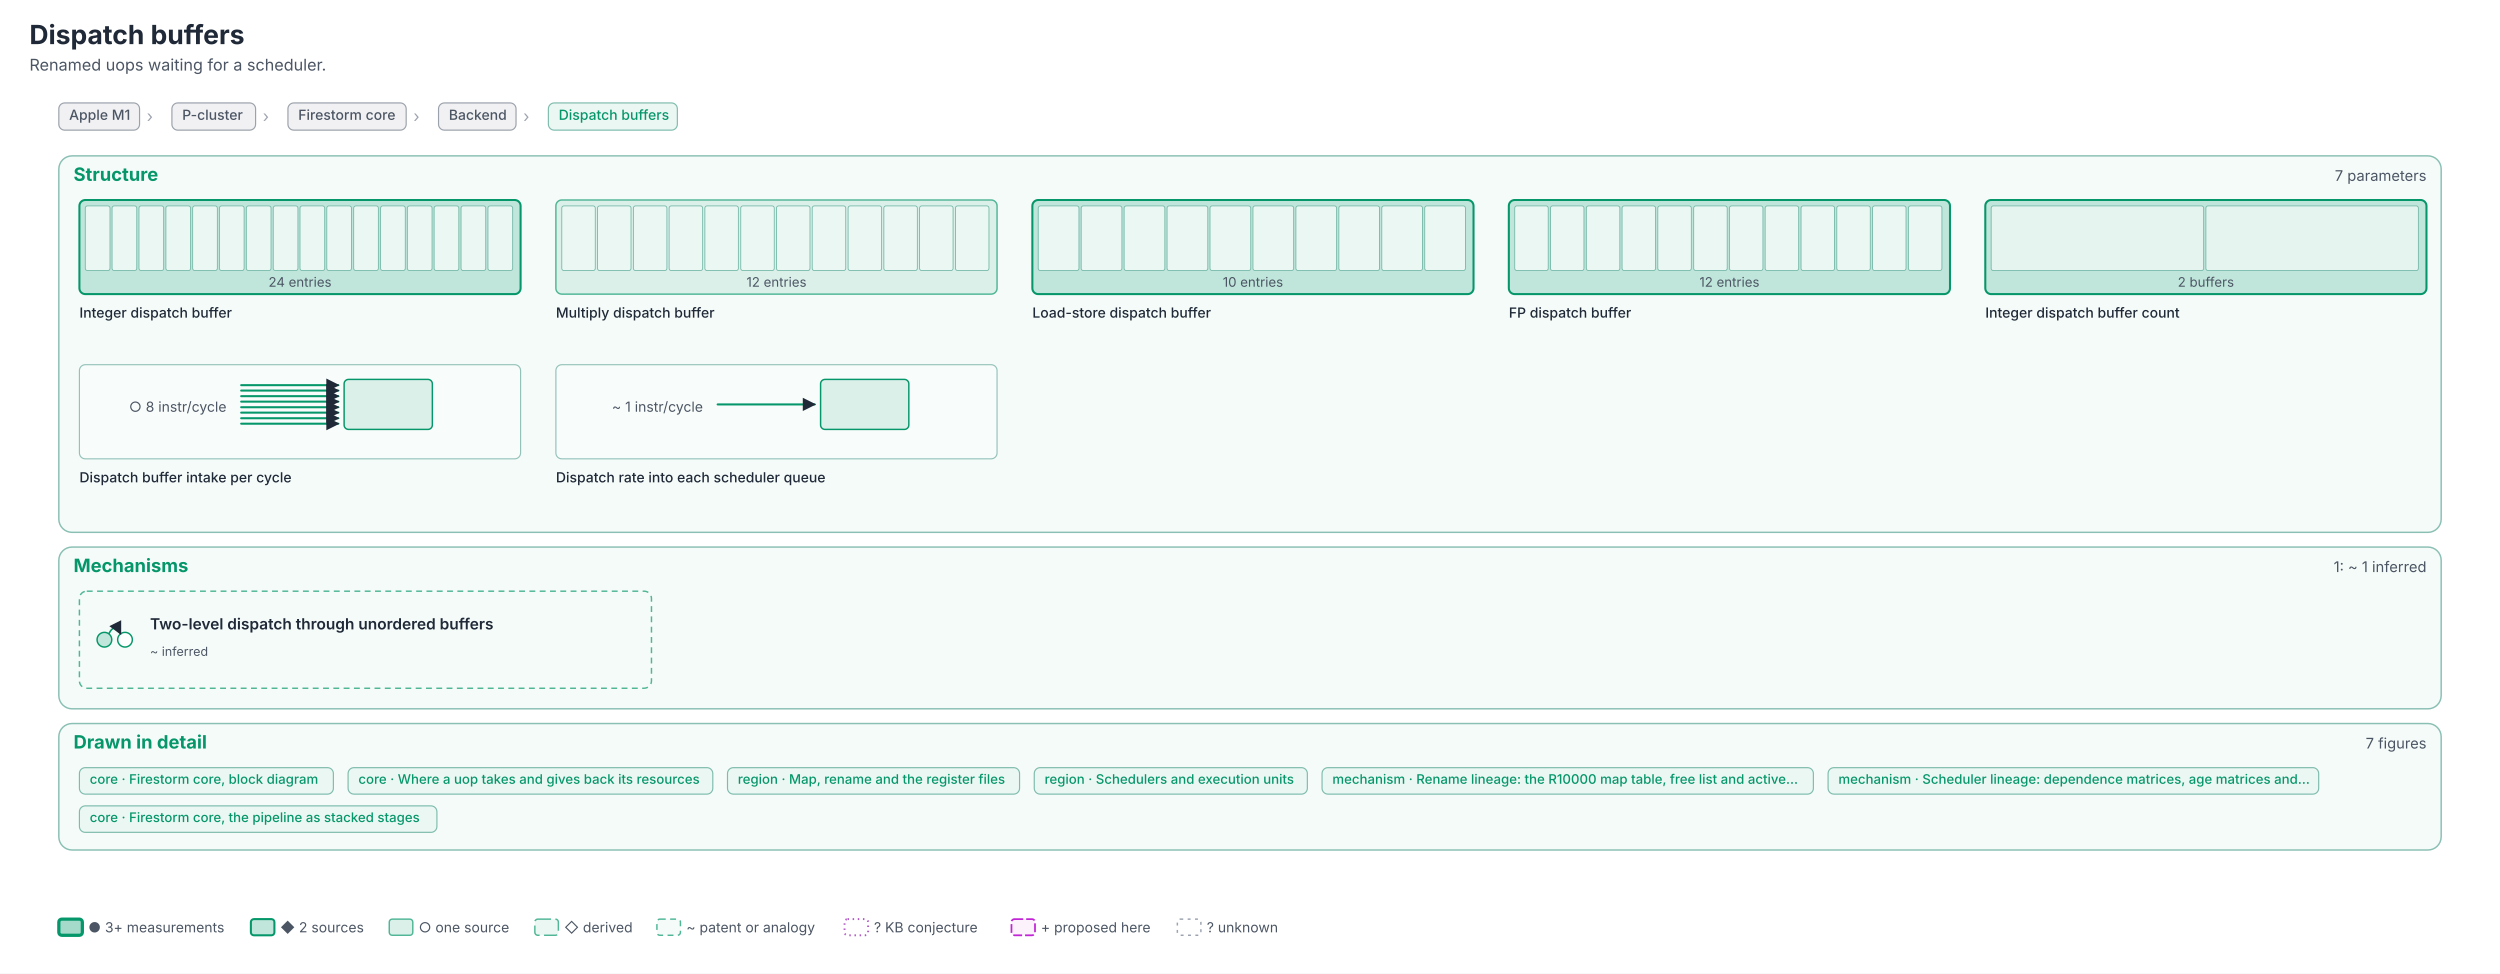
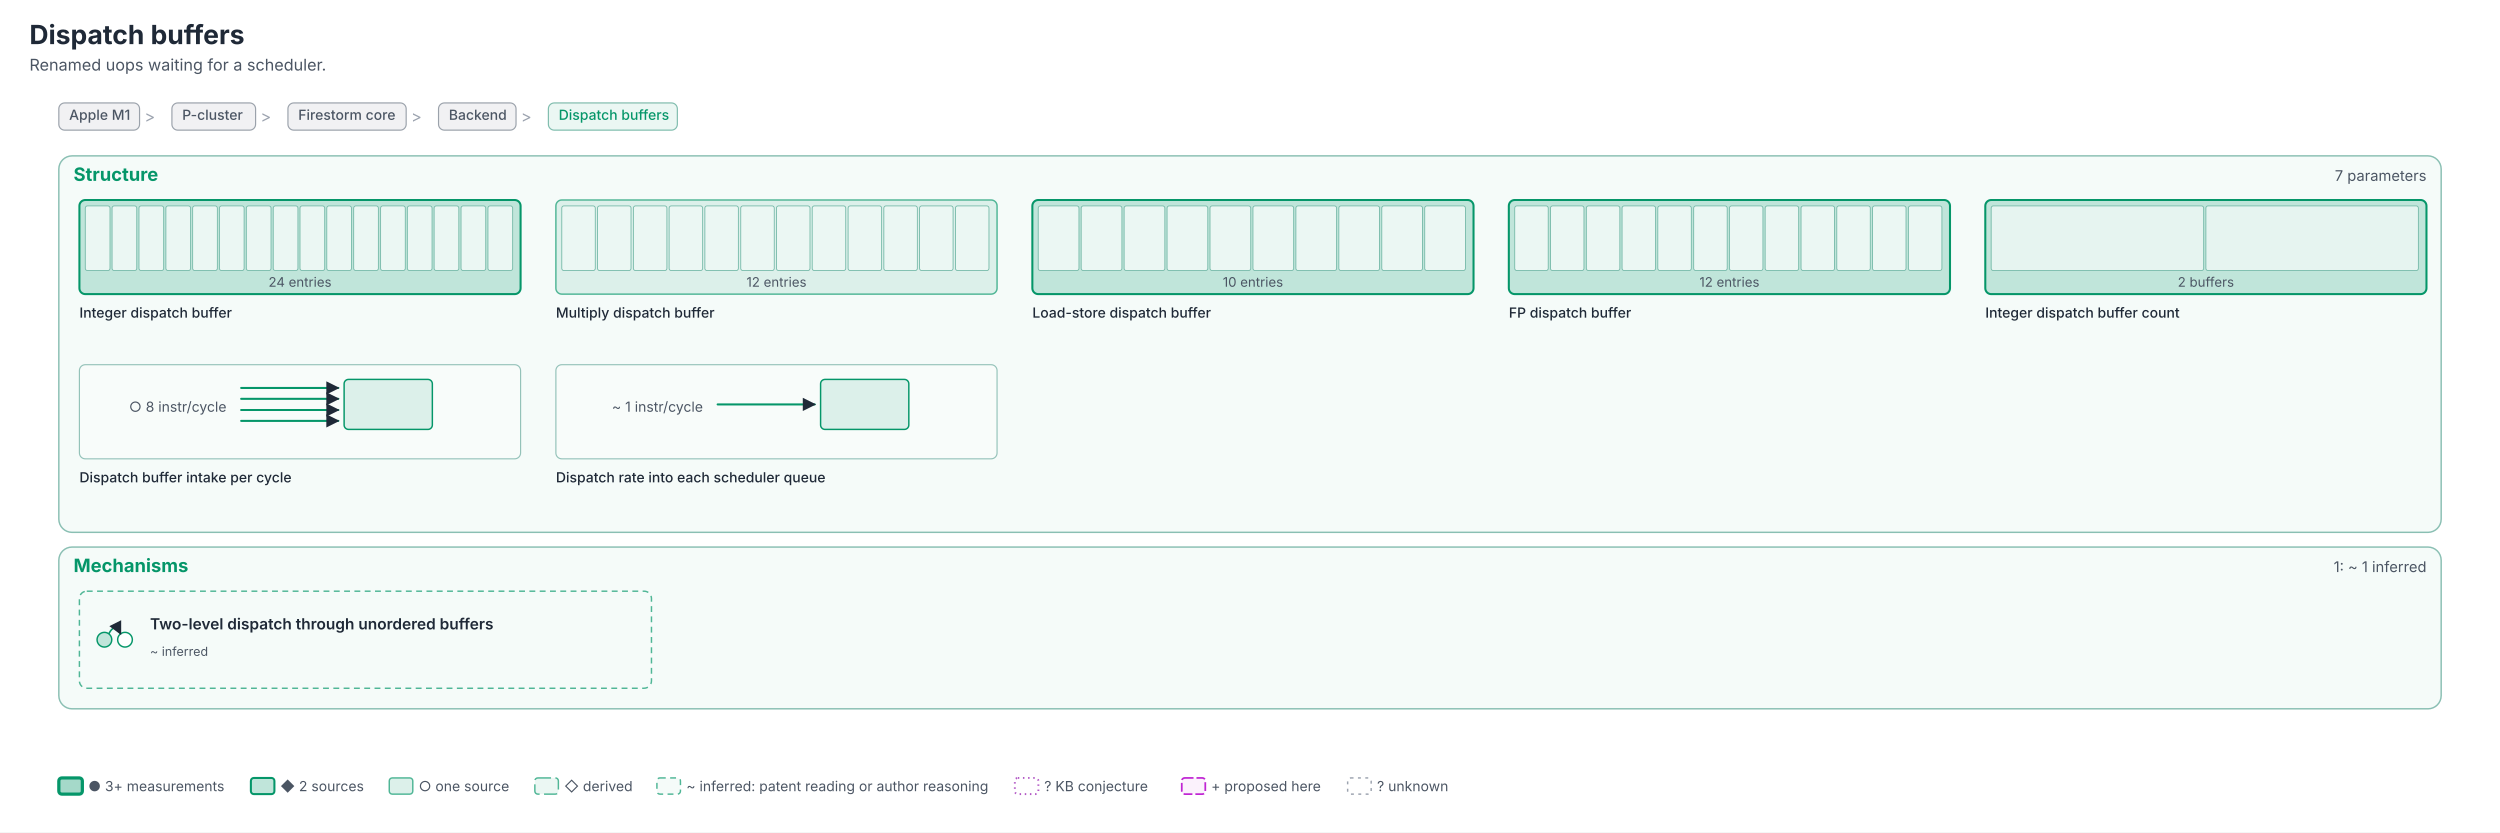
- <svg xmlns="http://www.w3.org/2000/svg" viewBox="0 0 1700 662" width="1700" height="662" role="img" aria-label="Dispatch buffers" font-family="Inter, 'Helvetica Neue', Arial, sans-serif" data-kinds="structure">
+ <svg xmlns="http://www.w3.org/2000/svg" viewBox="0 0 1700 566" width="1700" height="566" role="img" aria-label="Dispatch buffers" font-family="Inter, 'Helvetica Neue', Arial, sans-serif" data-kinds="structure">
  <defs>
    <marker id="arrow" viewBox="0 0 10 10" refX="9" refY="5" markerWidth="9" markerHeight="9" markerUnits="userSpaceOnUse" orient="auto-start-reverse">
      <path d="M0,0 L10,5 L0,10 z" fill="#1f2937" />
    </marker>
    <marker id="arrowrev" viewBox="0 0 10 10" refX="1" refY="5" markerWidth="9" markerHeight="9" markerUnits="userSpaceOnUse" orient="auto-start-reverse">
      <path d="M10,0 L0,5 L10,10 z" fill="#1f2937" />
    </marker>
  </defs>
-   <rect x="0" y="0" width="1700" height="662" fill="#ffffff" />
+   <rect x="0" y="0" width="1700" height="566" fill="#ffffff" />
  <text x="20" y="30" font-family="Inter, 'Helvetica Neue', Arial, sans-serif" font-size="18" font-weight="700" fill="#1f2937">Dispatch buffers</text>
  <text x="20" y="48" font-family="Inter, 'Helvetica Neue', Arial, sans-serif" font-size="11" fill="#4b5563">Renamed uops waiting for a scheduler.</text>
  <rect x="40.0" y="106.0" width="1620.0" height="256.0" rx="9" fill="#f5fbf9" stroke="#8abfb3" stroke-width="1" />
  <text x="50.0" y="123.0" font-family="Inter, 'Helvetica Neue', Arial, sans-serif" font-size="12.5" font-weight="700" fill="#059669" text-anchor="start">Structure</text>
  <text x="1650.0" y="123.0" font-family="Inter, 'Helvetica Neue', Arial, sans-serif" font-size="10" font-weight="400" fill="#4b5563" text-anchor="end">7 parameters</text>
  <rect x="40.0" y="372.0" width="1620.0" height="110.0" rx="9" fill="#f5fbf9" stroke="#8abfb3" stroke-width="1" />
  <text x="50.0" y="389.0" font-family="Inter, 'Helvetica Neue', Arial, sans-serif" font-size="12.5" font-weight="700" fill="#059669" text-anchor="start">Mechanisms</text>
  <text x="1650.0" y="389.0" font-family="Inter, 'Helvetica Neue', Arial, sans-serif" font-size="10" font-weight="400" fill="#4b5563" text-anchor="end">1: ~ 1 inferred</text>
-   <rect x="40.0" y="492.0" width="1620.0" height="86.0" rx="9" fill="#f5fbf9" stroke="#8abfb3" stroke-width="1" />
-   <text x="50.0" y="509.0" font-family="Inter, 'Helvetica Neue', Arial, sans-serif" font-size="12.5" font-weight="700" fill="#059669" text-anchor="start">Drawn in detail</text>
-   <text x="1650.0" y="509.0" font-family="Inter, 'Helvetica Neue', Arial, sans-serif" font-size="10" font-weight="400" fill="#4b5563" text-anchor="end">7 figures</text>
  <rect x="40.0" y="70.0" width="54.9" height="18.5" rx="4" fill="#f1f1f3" stroke="#9ba2ab" stroke-width="0.8" />
  <rect x="116.9" y="70.0" width="56.9" height="18.5" rx="4" fill="#f1f1f3" stroke="#9ba2ab" stroke-width="0.8" />
  <rect x="195.8" y="70.0" width="80.4" height="18.5" rx="4" fill="#f1f1f3" stroke="#9ba2ab" stroke-width="0.8" />
  <rect x="298.2" y="70.0" width="52.7" height="18.5" rx="4" fill="#f1f1f3" stroke="#9ba2ab" stroke-width="0.8" />
  <rect x="372.9" y="70.0" width="87.7" height="18.5" rx="4" fill="#ebf7f3" stroke="#7fbcad" stroke-width="0.8" />
  <rect x="54.0" y="136.0" width="300.0" height="64.0" rx="4" fill="#c0e5da" stroke="#059669" stroke-width="1.4" />
  <rect x="58.0" y="140.0" width="16.8" height="44.0" rx="1.5" fill="#ebf7f3" stroke="#75b9a8" stroke-width="0.6" />
  <rect x="76.2" y="140.0" width="16.8" height="44.0" rx="1.5" fill="#ebf7f3" stroke="#75b9a8" stroke-width="0.6" />
  <rect x="94.5" y="140.0" width="16.8" height="44.0" rx="1.5" fill="#ebf7f3" stroke="#75b9a8" stroke-width="0.6" />
  <rect x="112.8" y="140.0" width="16.8" height="44.0" rx="1.5" fill="#ebf7f3" stroke="#75b9a8" stroke-width="0.6" />
  <rect x="131.0" y="140.0" width="16.8" height="44.0" rx="1.5" fill="#ebf7f3" stroke="#75b9a8" stroke-width="0.6" />
  <rect x="149.2" y="140.0" width="16.8" height="44.0" rx="1.5" fill="#ebf7f3" stroke="#75b9a8" stroke-width="0.6" />
  <rect x="167.5" y="140.0" width="16.8" height="44.0" rx="1.5" fill="#ebf7f3" stroke="#75b9a8" stroke-width="0.6" />
  <rect x="185.8" y="140.0" width="16.8" height="44.0" rx="1.5" fill="#ebf7f3" stroke="#75b9a8" stroke-width="0.6" />
  <rect x="204.0" y="140.0" width="16.8" height="44.0" rx="1.5" fill="#ebf7f3" stroke="#75b9a8" stroke-width="0.6" />
  <rect x="222.2" y="140.0" width="16.8" height="44.0" rx="1.5" fill="#ebf7f3" stroke="#75b9a8" stroke-width="0.6" />
  <rect x="240.5" y="140.0" width="16.8" height="44.0" rx="1.5" fill="#ebf7f3" stroke="#75b9a8" stroke-width="0.6" />
  <rect x="258.8" y="140.0" width="16.8" height="44.0" rx="1.5" fill="#ebf7f3" stroke="#75b9a8" stroke-width="0.6" />
  <rect x="277.0" y="140.0" width="16.8" height="44.0" rx="1.5" fill="#ebf7f3" stroke="#75b9a8" stroke-width="0.6" />
  <rect x="295.2" y="140.0" width="16.8" height="44.0" rx="1.5" fill="#ebf7f3" stroke="#75b9a8" stroke-width="0.6" />
  <rect x="313.5" y="140.0" width="16.8" height="44.0" rx="1.5" fill="#ebf7f3" stroke="#75b9a8" stroke-width="0.6" />
  <rect x="331.8" y="140.0" width="16.8" height="44.0" rx="1.5" fill="#ebf7f3" stroke="#75b9a8" stroke-width="0.6" />
  <rect x="378.0" y="136.0" width="300.0" height="64.0" rx="4" fill="#dcf0ea" stroke="#50b696" stroke-width="1" />
  <rect x="382.0" y="140.0" width="22.8" height="44.0" rx="1.5" fill="#ebf7f3" stroke="#75b9a8" stroke-width="0.6" />
  <rect x="406.3" y="140.0" width="22.8" height="44.0" rx="1.5" fill="#ebf7f3" stroke="#75b9a8" stroke-width="0.6" />
  <rect x="430.7" y="140.0" width="22.8" height="44.0" rx="1.5" fill="#ebf7f3" stroke="#75b9a8" stroke-width="0.6" />
  <rect x="455.0" y="140.0" width="22.8" height="44.0" rx="1.5" fill="#ebf7f3" stroke="#75b9a8" stroke-width="0.6" />
  <rect x="479.3" y="140.0" width="22.8" height="44.0" rx="1.5" fill="#ebf7f3" stroke="#75b9a8" stroke-width="0.6" />
  <rect x="503.7" y="140.0" width="22.8" height="44.0" rx="1.5" fill="#ebf7f3" stroke="#75b9a8" stroke-width="0.6" />
  <rect x="528.0" y="140.0" width="22.8" height="44.0" rx="1.5" fill="#ebf7f3" stroke="#75b9a8" stroke-width="0.6" />
  <rect x="552.3" y="140.0" width="22.8" height="44.0" rx="1.5" fill="#ebf7f3" stroke="#75b9a8" stroke-width="0.6" />
  <rect x="576.7" y="140.0" width="22.8" height="44.0" rx="1.5" fill="#ebf7f3" stroke="#75b9a8" stroke-width="0.6" />
  <rect x="601.0" y="140.0" width="22.8" height="44.0" rx="1.5" fill="#ebf7f3" stroke="#75b9a8" stroke-width="0.6" />
  <rect x="625.3" y="140.0" width="22.8" height="44.0" rx="1.5" fill="#ebf7f3" stroke="#75b9a8" stroke-width="0.6" />
  <rect x="649.7" y="140.0" width="22.8" height="44.0" rx="1.5" fill="#ebf7f3" stroke="#75b9a8" stroke-width="0.6" />
  <rect x="702.0" y="136.0" width="300.0" height="64.0" rx="4" fill="#c0e5da" stroke="#059669" stroke-width="1.4" />
  <rect x="706.0" y="140.0" width="27.7" height="44.0" rx="1.5" fill="#ebf7f3" stroke="#75b9a8" stroke-width="0.6" />
  <rect x="735.2" y="140.0" width="27.7" height="44.0" rx="1.5" fill="#ebf7f3" stroke="#75b9a8" stroke-width="0.6" />
  <rect x="764.4" y="140.0" width="27.7" height="44.0" rx="1.5" fill="#ebf7f3" stroke="#75b9a8" stroke-width="0.6" />
  <rect x="793.6" y="140.0" width="27.7" height="44.0" rx="1.5" fill="#ebf7f3" stroke="#75b9a8" stroke-width="0.6" />
  <rect x="822.8" y="140.0" width="27.7" height="44.0" rx="1.5" fill="#ebf7f3" stroke="#75b9a8" stroke-width="0.6" />
  <rect x="852.0" y="140.0" width="27.7" height="44.0" rx="1.5" fill="#ebf7f3" stroke="#75b9a8" stroke-width="0.6" />
  <rect x="881.2" y="140.0" width="27.7" height="44.0" rx="1.5" fill="#ebf7f3" stroke="#75b9a8" stroke-width="0.6" />
  <rect x="910.4" y="140.0" width="27.7" height="44.0" rx="1.5" fill="#ebf7f3" stroke="#75b9a8" stroke-width="0.6" />
  <rect x="939.6" y="140.0" width="27.7" height="44.0" rx="1.5" fill="#ebf7f3" stroke="#75b9a8" stroke-width="0.6" />
  <rect x="968.8" y="140.0" width="27.7" height="44.0" rx="1.5" fill="#ebf7f3" stroke="#75b9a8" stroke-width="0.6" />
  <rect x="1026.0" y="136.0" width="300.0" height="64.0" rx="4" fill="#c0e5da" stroke="#059669" stroke-width="1.4" />
  <rect x="1030.0" y="140.0" width="22.8" height="44.0" rx="1.5" fill="#ebf7f3" stroke="#75b9a8" stroke-width="0.6" />
  <rect x="1054.3" y="140.0" width="22.8" height="44.0" rx="1.5" fill="#ebf7f3" stroke="#75b9a8" stroke-width="0.6" />
  <rect x="1078.7" y="140.0" width="22.8" height="44.0" rx="1.5" fill="#ebf7f3" stroke="#75b9a8" stroke-width="0.6" />
  <rect x="1103.0" y="140.0" width="22.8" height="44.0" rx="1.5" fill="#ebf7f3" stroke="#75b9a8" stroke-width="0.6" />
  <rect x="1127.3" y="140.0" width="22.8" height="44.0" rx="1.5" fill="#ebf7f3" stroke="#75b9a8" stroke-width="0.6" />
  <rect x="1151.7" y="140.0" width="22.8" height="44.0" rx="1.5" fill="#ebf7f3" stroke="#75b9a8" stroke-width="0.6" />
  <rect x="1176.0" y="140.0" width="22.8" height="44.0" rx="1.5" fill="#ebf7f3" stroke="#75b9a8" stroke-width="0.6" />
  <rect x="1200.3" y="140.0" width="22.8" height="44.0" rx="1.5" fill="#ebf7f3" stroke="#75b9a8" stroke-width="0.6" />
  <rect x="1224.7" y="140.0" width="22.8" height="44.0" rx="1.5" fill="#ebf7f3" stroke="#75b9a8" stroke-width="0.6" />
  <rect x="1249.0" y="140.0" width="22.8" height="44.0" rx="1.5" fill="#ebf7f3" stroke="#75b9a8" stroke-width="0.6" />
  <rect x="1273.3" y="140.0" width="22.8" height="44.0" rx="1.5" fill="#ebf7f3" stroke="#75b9a8" stroke-width="0.6" />
  <rect x="1297.7" y="140.0" width="22.8" height="44.0" rx="1.5" fill="#ebf7f3" stroke="#75b9a8" stroke-width="0.6" />
  <rect x="1350.0" y="136.0" width="300.0" height="64.0" rx="4" fill="#c0e5da" stroke="#059669" stroke-width="1.4" />
  <rect x="1354.0" y="140.0" width="144.5" height="44.0" rx="1.5" fill="#e6f4f0" stroke="#75b9a8" stroke-width="0.6" />
  <rect x="1500.0" y="140.0" width="144.5" height="44.0" rx="1.5" fill="#e6f4f0" stroke="#75b9a8" stroke-width="0.6" />
  <rect x="54.0" y="248.0" width="300.0" height="64.0" rx="4" fill="#f8fcfa" stroke="#94c2b9" stroke-width="0.8" />
  <rect x="234.0" y="258.0" width="60.0" height="34.0" rx="3" fill="#dcf0ea" stroke="#059669" stroke-width="1" />
-   <polyline points="164.0,261.9 230.0,261.9" fill="none" stroke="#059669" stroke-width="1.4" marker-end="url(#arrow)" stroke-linejoin="round" stroke-linecap="round" />
-   <polyline points="164.0,265.6 230.0,265.6" fill="none" stroke="#059669" stroke-width="1.4" marker-end="url(#arrow)" stroke-linejoin="round" stroke-linecap="round" />
-   <polyline points="164.0,269.4 230.0,269.4" fill="none" stroke="#059669" stroke-width="1.4" marker-end="url(#arrow)" stroke-linejoin="round" stroke-linecap="round" />
-   <polyline points="164.0,273.1 230.0,273.1" fill="none" stroke="#059669" stroke-width="1.4" marker-end="url(#arrow)" stroke-linejoin="round" stroke-linecap="round" />
-   <polyline points="164.0,276.9 230.0,276.9" fill="none" stroke="#059669" stroke-width="1.4" marker-end="url(#arrow)" stroke-linejoin="round" stroke-linecap="round" />
-   <polyline points="164.0,280.6 230.0,280.6" fill="none" stroke="#059669" stroke-width="1.4" marker-end="url(#arrow)" stroke-linejoin="round" stroke-linecap="round" />
-   <polyline points="164.0,284.4 230.0,284.4" fill="none" stroke="#059669" stroke-width="1.4" marker-end="url(#arrow)" stroke-linejoin="round" stroke-linecap="round" />
-   <polyline points="164.0,288.1 230.0,288.1" fill="none" stroke="#059669" stroke-width="1.4" marker-end="url(#arrow)" stroke-linejoin="round" stroke-linecap="round" />
+   <polyline points="164.0,263.8 230.0,263.8" fill="none" stroke="#059669" stroke-width="1.4" marker-end="url(#arrow)" stroke-linejoin="round" stroke-linecap="round" />
+   <polyline points="164.0,271.2 230.0,271.2" fill="none" stroke="#059669" stroke-width="1.4" marker-end="url(#arrow)" stroke-linejoin="round" stroke-linecap="round" />
+   <polyline points="164.0,278.8 230.0,278.8" fill="none" stroke="#059669" stroke-width="1.4" marker-end="url(#arrow)" stroke-linejoin="round" stroke-linecap="round" />
+   <polyline points="164.0,286.2 230.0,286.2" fill="none" stroke="#059669" stroke-width="1.4" marker-end="url(#arrow)" stroke-linejoin="round" stroke-linecap="round" />
  <rect x="378.0" y="248.0" width="300.0" height="64.0" rx="4" fill="#f8fcfa" stroke="#94c2b9" stroke-width="0.8" />
  <rect x="558.0" y="258.0" width="60.0" height="34.0" rx="3" fill="#dcf0ea" stroke="#059669" stroke-width="1" />
  <polyline points="488.0,275.0 554.0,275.0" fill="none" stroke="#059669" stroke-width="1.4" marker-end="url(#arrow)" stroke-linejoin="round" stroke-linecap="round" />
  <rect x="54.0" y="402.0" width="389.0" height="66.0" rx="5" fill="#f5fbf9" stroke="#50b696" stroke-width="1" stroke-dasharray="4 3" />
  <circle cx="71.0" cy="435.0" r="5" fill="#c0e5da" stroke="#059669" stroke-width="1" />
  <circle cx="85.0" cy="435.0" r="5" fill="#ffffff" stroke="#059669" stroke-width="1" />
  <path d="M74.0,431.0 Q78.0,423.0 82.0,431.0" fill="none" stroke="#059669" stroke-width="1.1" marker-end="url(#arrow)" />
-   <rect x="54.0" y="522.0" width="172.7" height="18.0" rx="4" fill="#ebf7f3" stroke="#7fbcad" stroke-width="0.8" />
-   <rect x="236.7" y="522.0" width="248.0" height="18.0" rx="4" fill="#ebf7f3" stroke="#7fbcad" stroke-width="0.8" />
-   <rect x="494.7" y="522.0" width="198.6" height="18.0" rx="4" fill="#ebf7f3" stroke="#7fbcad" stroke-width="0.8" />
-   <rect x="703.3" y="522.0" width="185.7" height="18.0" rx="4" fill="#ebf7f3" stroke="#7fbcad" stroke-width="0.8" />
-   <rect x="899.0" y="522.0" width="334.1" height="18.0" rx="4" fill="#ebf7f3" stroke="#7fbcad" stroke-width="0.8" />
-   <rect x="1243.1" y="522.0" width="333.6" height="18.0" rx="4" fill="#ebf7f3" stroke="#7fbcad" stroke-width="0.8" />
-   <rect x="54.0" y="548.0" width="243.1" height="18.0" rx="4" fill="#ebf7f3" stroke="#7fbcad" stroke-width="0.8" />
  <text x="47.0" y="81.5" font-family="Inter, 'Helvetica Neue', Arial, sans-serif" font-size="9.5" font-weight="500" fill="#4b5563" text-anchor="start">Apple M1</text>
-   <text x="101.9" y="83.0" font-family="Inter, 'Helvetica Neue', Arial, sans-serif" font-size="11" font-weight="400" fill="#9ca3af" text-anchor="middle">›</text>
+   <text x="101.9" y="83.0" font-family="Inter, 'Helvetica Neue', Arial, sans-serif" font-size="11" font-weight="400" fill="#9ca3af" text-anchor="middle">&gt;</text>
  <text x="123.9" y="81.5" font-family="Inter, 'Helvetica Neue', Arial, sans-serif" font-size="9.5" font-weight="500" fill="#4b5563" text-anchor="start">P-cluster</text>
-   <text x="180.8" y="83.0" font-family="Inter, 'Helvetica Neue', Arial, sans-serif" font-size="11" font-weight="400" fill="#9ca3af" text-anchor="middle">›</text>
+   <text x="180.8" y="83.0" font-family="Inter, 'Helvetica Neue', Arial, sans-serif" font-size="11" font-weight="400" fill="#9ca3af" text-anchor="middle">&gt;</text>
  <text x="202.8" y="81.5" font-family="Inter, 'Helvetica Neue', Arial, sans-serif" font-size="9.5" font-weight="500" fill="#4b5563" text-anchor="start">Firestorm core</text>
-   <text x="283.2" y="83.0" font-family="Inter, 'Helvetica Neue', Arial, sans-serif" font-size="11" font-weight="400" fill="#9ca3af" text-anchor="middle">›</text>
+   <text x="283.2" y="83.0" font-family="Inter, 'Helvetica Neue', Arial, sans-serif" font-size="11" font-weight="400" fill="#9ca3af" text-anchor="middle">&gt;</text>
  <text x="305.2" y="81.5" font-family="Inter, 'Helvetica Neue', Arial, sans-serif" font-size="9.5" font-weight="500" fill="#4b5563" text-anchor="start">Backend</text>
-   <text x="357.9" y="83.0" font-family="Inter, 'Helvetica Neue', Arial, sans-serif" font-size="11" font-weight="400" fill="#9ca3af" text-anchor="middle">›</text>
+   <text x="357.9" y="83.0" font-family="Inter, 'Helvetica Neue', Arial, sans-serif" font-size="11" font-weight="400" fill="#9ca3af" text-anchor="middle">&gt;</text>
  <text x="379.9" y="81.5" font-family="Inter, 'Helvetica Neue', Arial, sans-serif" font-size="9.5" font-weight="500" fill="#059669" text-anchor="start">Dispatch buffers</text>
  <text x="204.0" y="195.0" font-family="Inter, 'Helvetica Neue', Arial, sans-serif" font-size="9" font-weight="400" fill="#4b5563" text-anchor="middle">24 entries</text>
  <text x="54.0" y="216.0" font-family="Inter, 'Helvetica Neue', Arial, sans-serif" font-size="9.5" font-weight="500" fill="#1f2937" text-anchor="start">Integer dispatch buffer</text>
  <text x="528.0" y="195.0" font-family="Inter, 'Helvetica Neue', Arial, sans-serif" font-size="9" font-weight="400" fill="#4b5563" text-anchor="middle">12 entries</text>
  <text x="378.0" y="216.0" font-family="Inter, 'Helvetica Neue', Arial, sans-serif" font-size="9.5" font-weight="500" fill="#1f2937" text-anchor="start">Multiply dispatch buffer</text>
  <text x="852.0" y="195.0" font-family="Inter, 'Helvetica Neue', Arial, sans-serif" font-size="9" font-weight="400" fill="#4b5563" text-anchor="middle">10 entries</text>
  <text x="702.0" y="216.0" font-family="Inter, 'Helvetica Neue', Arial, sans-serif" font-size="9.5" font-weight="500" fill="#1f2937" text-anchor="start">Load-store dispatch buffer</text>
  <text x="1176.0" y="195.0" font-family="Inter, 'Helvetica Neue', Arial, sans-serif" font-size="9" font-weight="400" fill="#4b5563" text-anchor="middle">12 entries</text>
  <text x="1026.0" y="216.0" font-family="Inter, 'Helvetica Neue', Arial, sans-serif" font-size="9.5" font-weight="500" fill="#1f2937" text-anchor="start">FP dispatch buffer</text>
  <text x="1500.0" y="195.0" font-family="Inter, 'Helvetica Neue', Arial, sans-serif" font-size="9" font-weight="400" fill="#4b5563" text-anchor="middle">2 buffers</text>
  <text x="1350.0" y="216.0" font-family="Inter, 'Helvetica Neue', Arial, sans-serif" font-size="9.5" font-weight="500" fill="#1f2937" text-anchor="start">Integer dispatch buffer count</text>
  <text x="154.0" y="280.0" font-family="Inter, 'Helvetica Neue', Arial, sans-serif" font-size="9.5" font-weight="400" fill="#4b5563" text-anchor="end">○ 8 instr/cycle</text>
  <text x="54.0" y="328.0" font-family="Inter, 'Helvetica Neue', Arial, sans-serif" font-size="9.5" font-weight="500" fill="#1f2937" text-anchor="start">Dispatch buffer intake per cycle</text>
  <text x="478.0" y="280.0" font-family="Inter, 'Helvetica Neue', Arial, sans-serif" font-size="9.5" font-weight="400" fill="#4b5563" text-anchor="end">~ 1 instr/cycle</text>
  <text x="378.0" y="328.0" font-family="Inter, 'Helvetica Neue', Arial, sans-serif" font-size="9.5" font-weight="500" fill="#1f2937" text-anchor="start">Dispatch rate into each scheduler queue</text>
  <text x="102.0" y="428.0" font-family="Inter, 'Helvetica Neue', Arial, sans-serif" font-size="10.5" font-weight="600" fill="#1f2937" text-anchor="start">Two-level dispatch through unordered buffers</text>
  <text x="102.0" y="446.0" font-family="Inter, 'Helvetica Neue', Arial, sans-serif" font-size="8.5" font-weight="400" fill="#4b5563" text-anchor="start">~ inferred</text>
-   <text x="61.0" y="533.0" font-family="Inter, 'Helvetica Neue', Arial, sans-serif" font-size="9" font-weight="500" fill="#059669" text-anchor="start">core · Firestorm core, block diagram</text>
-   <text x="243.7" y="533.0" font-family="Inter, 'Helvetica Neue', Arial, sans-serif" font-size="9" font-weight="500" fill="#059669" text-anchor="start">core · Where a uop takes and gives back its resources</text>
-   <text x="501.7" y="533.0" font-family="Inter, 'Helvetica Neue', Arial, sans-serif" font-size="9" font-weight="500" fill="#059669" text-anchor="start">region · Map, rename and the register files</text>
-   <text x="710.3" y="533.0" font-family="Inter, 'Helvetica Neue', Arial, sans-serif" font-size="9" font-weight="500" fill="#059669" text-anchor="start">region · Schedulers and execution units</text>
-   <text x="906.0" y="533.0" font-family="Inter, 'Helvetica Neue', Arial, sans-serif" font-size="9" font-weight="500" fill="#059669" text-anchor="start">mechanism · Rename lineage: the R10000 map table, free list and active…</text>
-   <text x="1250.1" y="533.0" font-family="Inter, 'Helvetica Neue', Arial, sans-serif" font-size="9" font-weight="500" fill="#059669" text-anchor="start">mechanism · Scheduler lineage: dependence matrices, age matrices and…</text>
-   <text x="61.0" y="559.0" font-family="Inter, 'Helvetica Neue', Arial, sans-serif" font-size="9" font-weight="500" fill="#059669" text-anchor="start">core · Firestorm core, the pipeline as stacked stages</text>
-   <rect x="40.0" y="625.0" width="16.0" height="11.0" rx="2" fill="#a5d9c9" stroke="#059669" stroke-width="2.2" />
-   <text x="60.0" y="634.0" font-family="Inter, 'Helvetica Neue', Arial, sans-serif" font-size="9.5" font-weight="400" fill="#4b5563" text-anchor="start">● 3+ measurements</text>
-   <rect x="170.6" y="625.0" width="16.0" height="11.0" rx="2" fill="#c0e5da" stroke="#059669" stroke-width="1.4" />
-   <text x="190.6" y="634.0" font-family="Inter, 'Helvetica Neue', Arial, sans-serif" font-size="9.5" font-weight="400" fill="#4b5563" text-anchor="start">◆ 2 sources</text>
-   <rect x="264.7" y="625.0" width="16.0" height="11.0" rx="2" fill="#dcf0ea" stroke="#50b696" stroke-width="1" />
-   <text x="284.7" y="634.0" font-family="Inter, 'Helvetica Neue', Arial, sans-serif" font-size="9.5" font-weight="400" fill="#4b5563" text-anchor="start">○ one source</text>
-   <rect x="363.7" y="625.0" width="16.0" height="11.0" rx="2" fill="#ebf7f3" stroke="#50b696" stroke-width="1" stroke-dasharray="9 3" />
-   <text x="383.7" y="634.0" font-family="Inter, 'Helvetica Neue', Arial, sans-serif" font-size="9.5" font-weight="400" fill="#4b5563" text-anchor="start">◇ derived</text>
-   <rect x="446.7" y="625.0" width="16.0" height="11.0" rx="2" fill="#f5fbf9" stroke="#50b696" stroke-width="1" stroke-dasharray="4 3" />
-   <text x="466.7" y="634.0" font-family="Inter, 'Helvetica Neue', Arial, sans-serif" font-size="9.5" font-weight="400" fill="#4b5563" text-anchor="start">~ patent or analogy</text>
-   <rect x="574.3" y="625.0" width="16.0" height="11.0" rx="2" fill="none" stroke="#b258c5" stroke-width="1.3" stroke-dasharray="1 2.5" />
-   <text x="594.3" y="634.0" font-family="Inter, 'Helvetica Neue', Arial, sans-serif" font-size="9.5" font-weight="400" fill="#4b5563" text-anchor="start">? KB conjecture</text>
-   <rect x="687.8" y="625.0" width="16.0" height="11.0" rx="2" fill="#fbf2fc" stroke="#c026d3" stroke-width="1.2" stroke-dasharray="6 2" />
-   <text x="707.8" y="634.0" font-family="Inter, 'Helvetica Neue', Arial, sans-serif" font-size="9.5" font-weight="400" fill="#4b5563" text-anchor="start">+ proposed here</text>
-   <rect x="800.6" y="625.0" width="16.0" height="11.0" rx="2" fill="none" stroke="#9ca3af" stroke-width="1" stroke-dasharray="2 3" />
-   <text x="820.6" y="634.0" font-family="Inter, 'Helvetica Neue', Arial, sans-serif" font-size="9.5" font-weight="400" fill="#4b5563" text-anchor="start">? unknown</text>
+   <rect x="40.0" y="529.0" width="16.0" height="11.0" rx="2" fill="#a5d9c9" stroke="#059669" stroke-width="2.2" />
+   <text x="60.0" y="538.0" font-family="Inter, 'Helvetica Neue', Arial, sans-serif" font-size="9.5" font-weight="400" fill="#4b5563" text-anchor="start">● 3+ measurements</text>
+   <rect x="170.6" y="529.0" width="16.0" height="11.0" rx="2" fill="#c0e5da" stroke="#059669" stroke-width="1.4" />
+   <text x="190.6" y="538.0" font-family="Inter, 'Helvetica Neue', Arial, sans-serif" font-size="9.5" font-weight="400" fill="#4b5563" text-anchor="start">◆ 2 sources</text>
+   <rect x="264.7" y="529.0" width="16.0" height="11.0" rx="2" fill="#dcf0ea" stroke="#50b696" stroke-width="1" />
+   <text x="284.7" y="538.0" font-family="Inter, 'Helvetica Neue', Arial, sans-serif" font-size="9.5" font-weight="400" fill="#4b5563" text-anchor="start">○ one source</text>
+   <rect x="363.7" y="529.0" width="16.0" height="11.0" rx="2" fill="#ebf7f3" stroke="#50b696" stroke-width="1" stroke-dasharray="9 3" />
+   <text x="383.7" y="538.0" font-family="Inter, 'Helvetica Neue', Arial, sans-serif" font-size="9.5" font-weight="400" fill="#4b5563" text-anchor="start">◇ derived</text>
+   <rect x="446.7" y="529.0" width="16.0" height="11.0" rx="2" fill="#f5fbf9" stroke="#50b696" stroke-width="1" stroke-dasharray="4 3" />
+   <text x="466.7" y="538.0" font-family="Inter, 'Helvetica Neue', Arial, sans-serif" font-size="9.5" font-weight="400" fill="#4b5563" text-anchor="start">~ inferred: patent reading or author reasoning</text>
+   <rect x="690.1" y="529.0" width="16.0" height="11.0" rx="2" fill="none" stroke="#b258c5" stroke-width="1.3" stroke-dasharray="1 2.5" />
+   <text x="710.1" y="538.0" font-family="Inter, 'Helvetica Neue', Arial, sans-serif" font-size="9.5" font-weight="400" fill="#4b5563" text-anchor="start">? KB conjecture</text>
+   <rect x="803.6" y="529.0" width="16.0" height="11.0" rx="2" fill="#fbf2fc" stroke="#c026d3" stroke-width="1.2" stroke-dasharray="6 2" />
+   <text x="823.6" y="538.0" font-family="Inter, 'Helvetica Neue', Arial, sans-serif" font-size="9.5" font-weight="400" fill="#4b5563" text-anchor="start">+ proposed here</text>
+   <rect x="916.4" y="529.0" width="16.0" height="11.0" rx="2" fill="none" stroke="#9ca3af" stroke-width="1" stroke-dasharray="2 3" />
+   <text x="936.4" y="538.0" font-family="Inter, 'Helvetica Neue', Arial, sans-serif" font-size="9.5" font-weight="400" fill="#4b5563" text-anchor="start">? unknown</text>
  <g class="hot-layer">
    <rect class="hot" data-bid="crumb-chip" data-fig="chip" x="40.0" y="70.0" width="54.9" height="18.5" fill="transparent" stroke="none" pointer-events="all" />
    <rect class="hot" data-bid="crumb-pcluster" data-fig="block-pcluster" x="116.9" y="70.0" width="56.9" height="18.5" fill="transparent" stroke="none" pointer-events="all" />
    <rect class="hot" data-bid="crumb-core" data-fig="poster" x="195.8" y="70.0" width="80.4" height="18.5" fill="transparent" stroke="none" pointer-events="all" />
    <rect class="hot" data-bid="crumb-backend" data-fig="block-backend" x="298.2" y="70.0" width="52.7" height="18.5" fill="transparent" stroke="none" pointer-events="all" />
    <rect class="hot" data-bid="crumb-dispatch" data-fig="block-dispatch" x="372.9" y="70.0" width="87.7" height="18.5" fill="transparent" stroke="none" pointer-events="all" />
    <rect class="hot" data-bid="dispatch.int_entries" data-param="dispatch.int_entries" x="54.0" y="136.0" width="300.0" height="64.0" fill="transparent" stroke="none" pointer-events="all" />
    <rect class="hot" data-bid="dispatch.mul_entries" data-param="dispatch.mul_entries" x="378.0" y="136.0" width="300.0" height="64.0" fill="transparent" stroke="none" pointer-events="all" />
    <rect class="hot" data-bid="dispatch.ls_entries" data-param="dispatch.ls_entries" x="702.0" y="136.0" width="300.0" height="64.0" fill="transparent" stroke="none" pointer-events="all" />
    <rect class="hot" data-bid="dispatch.fp_entries" data-param="dispatch.fp_entries" x="1026.0" y="136.0" width="300.0" height="64.0" fill="transparent" stroke="none" pointer-events="all" />
    <rect class="hot" data-bid="dispatch.int_buffers" data-param="dispatch.int_buffers" x="1350.0" y="136.0" width="300.0" height="64.0" fill="transparent" stroke="none" pointer-events="all" />
    <rect class="hot" data-bid="dispatch.accept_width" data-param="dispatch.accept_width" x="54.0" y="248.0" width="300.0" height="64.0" fill="transparent" stroke="none" pointer-events="all" />
    <rect class="hot" data-bid="dispatch.queue_inflow" data-param="dispatch.queue_inflow" x="378.0" y="248.0" width="300.0" height="64.0" fill="transparent" stroke="none" pointer-events="all" />
    <rect class="hot" data-bid="dispatch_buffers" data-mech="dispatch_buffers" x="54.0" y="402.0" width="389.0" height="66.0" fill="transparent" stroke="none" pointer-events="all" />
-     <rect class="hot" data-bid="fig-01-core-overview" data-fig="01-core-overview" x="54.0" y="522.0" width="172.7" height="18.0" fill="transparent" stroke="none" pointer-events="all" />
-     <rect class="hot" data-bid="fig-08-lifecycle" data-fig="08-lifecycle" x="236.7" y="522.0" width="248.0" height="18.0" fill="transparent" stroke="none" pointer-events="all" />
-     <rect class="hot" data-bid="fig-03-rename" data-fig="03-rename" x="494.7" y="522.0" width="198.6" height="18.0" fill="transparent" stroke="none" pointer-events="all" />
-     <rect class="hot" data-bid="fig-04-issue" data-fig="04-issue" x="703.3" y="522.0" width="185.7" height="18.0" fill="transparent" stroke="none" pointer-events="all" />
-     <rect class="hot" data-bid="fig-l5-rename" data-fig="l5-rename" x="899.0" y="522.0" width="334.1" height="18.0" fill="transparent" stroke="none" pointer-events="all" />
-     <rect class="hot" data-bid="fig-l6-scheduler" data-fig="l6-scheduler" x="1243.1" y="522.0" width="333.6" height="18.0" fill="transparent" stroke="none" pointer-events="all" />
-     <rect class="hot" data-bid="fig-p1-pipeline" data-fig="p1-pipeline" x="54.0" y="548.0" width="243.1" height="18.0" fill="transparent" stroke="none" pointer-events="all" />
    <rect class="hot hot-frame" data-bid="params-dispatch" x="40" y="106" width="1620" height="256" fill="transparent" stroke="none" pointer-events="none" />
    <rect class="hot hot-frame" data-bid="mechs-dispatch" x="40" y="372" width="1620" height="110" fill="transparent" stroke="none" pointer-events="none" />
-     <rect class="hot hot-frame" data-bid="deeper-dispatch" x="40" y="492" width="1620" height="86" fill="transparent" stroke="none" pointer-events="none" />
  </g>
</svg>
